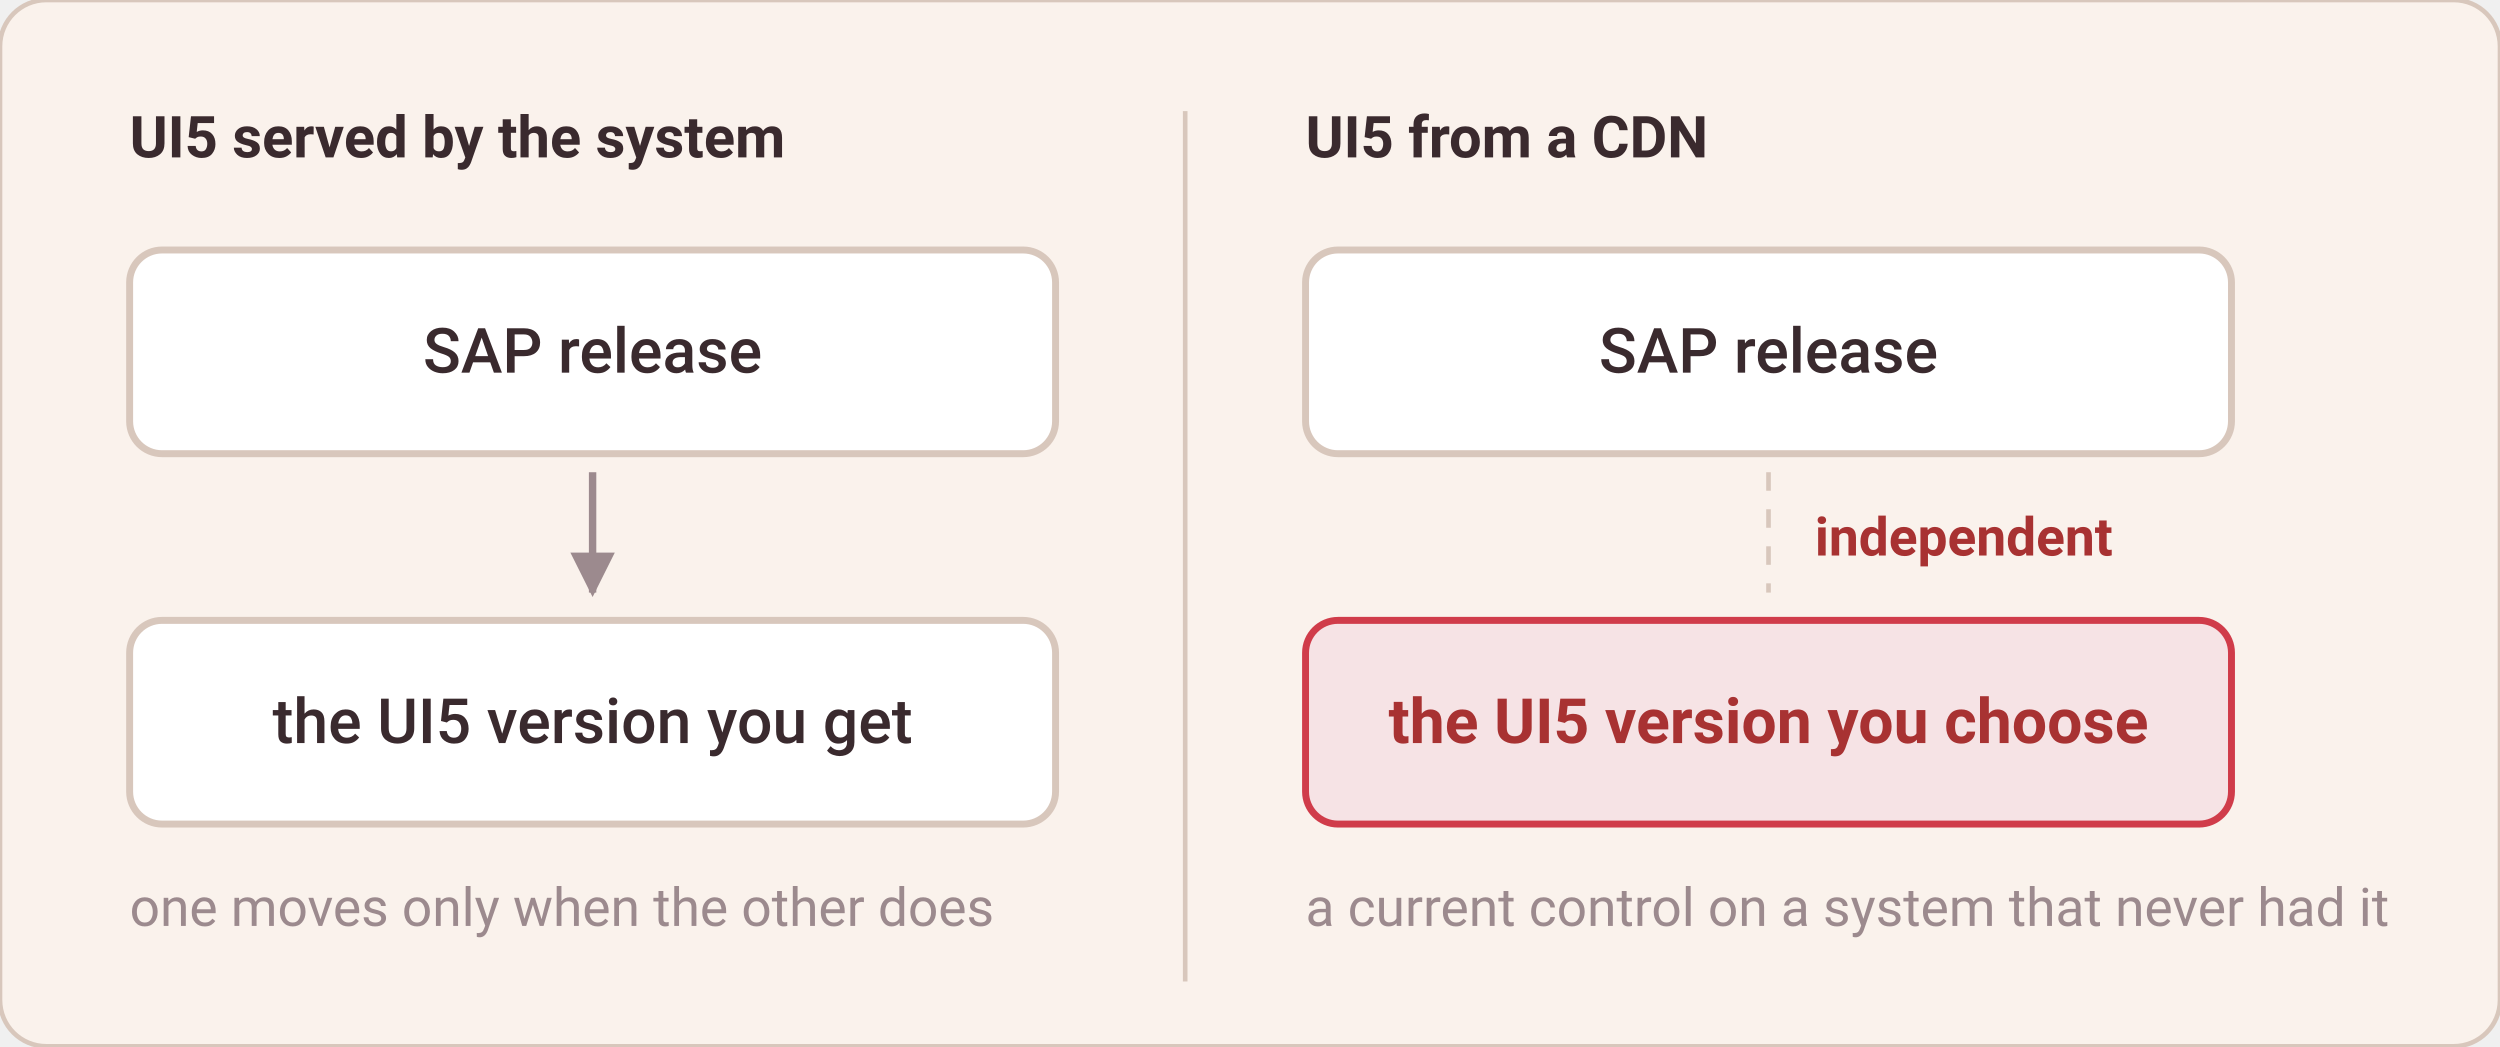
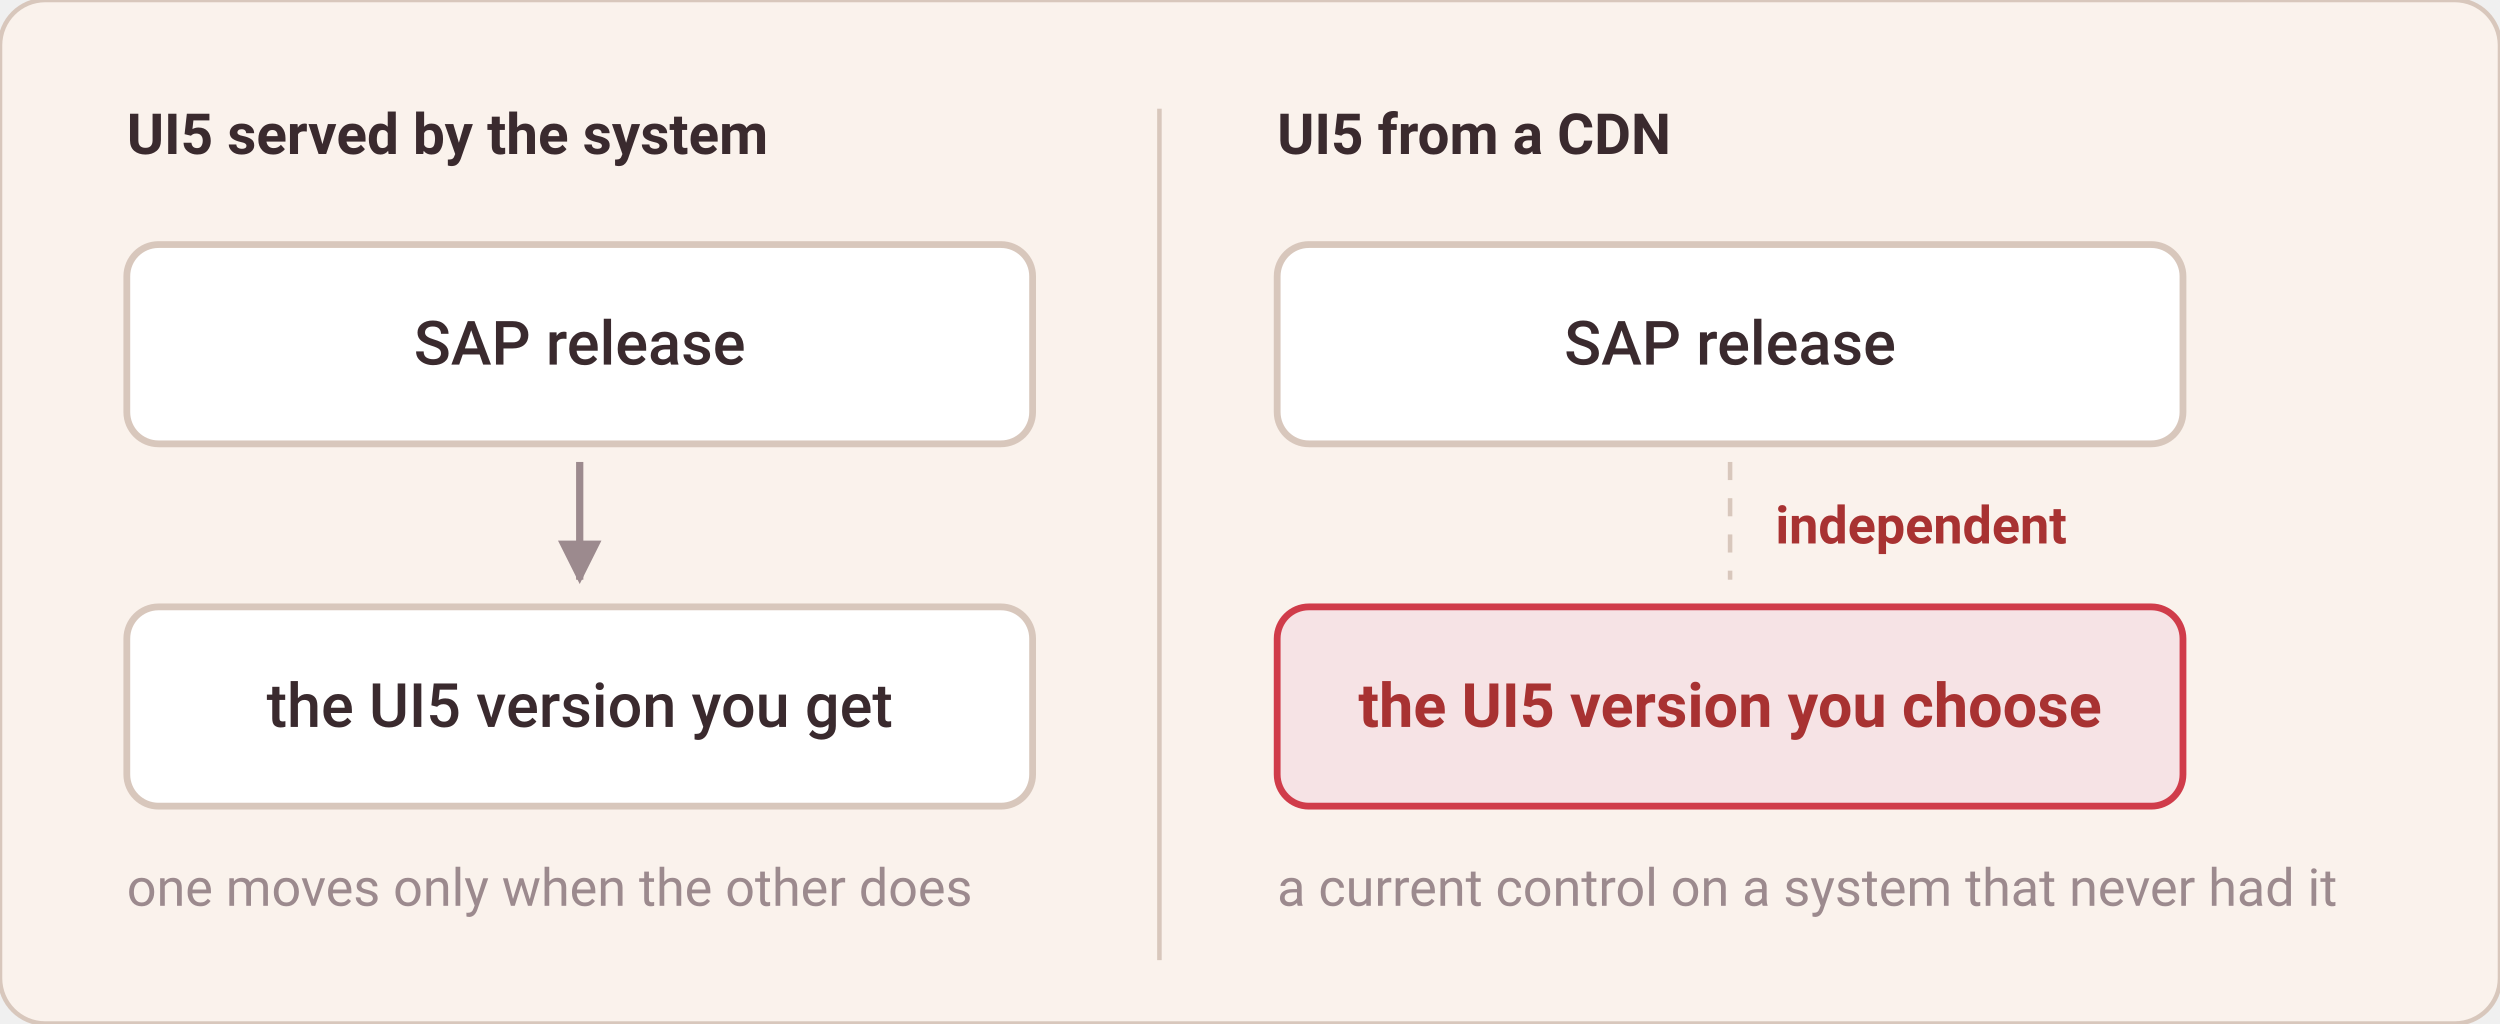
- <svg xmlns="http://www.w3.org/2000/svg" viewBox="0 0 540 226" width="540" height="226" role="img">
+ <svg xmlns="http://www.w3.org/2000/svg" viewBox="0 0 552 226" width="552" height="226" role="img">
  <style data-dark="">@media (prefers-color-scheme:dark){[fill="#FAF2EC"]{fill:#172033}[fill="#FFFFFF"]{fill:#0f1522}[fill="#3A2A2E"]{fill:#f1f4f9}[fill="#9C8A8E"]{fill:#9aa4b5}[fill="#F6E3E5"]{fill:#3a1d22}[fill="#D03C4A"]{fill:#f0606d}[fill="#A83232"]{fill:#ff8a95}[stroke="#D8C7BC"]{stroke:#34405a}[stroke="#9C8A8E"]{stroke:#6b778c}[stroke="#D03C4A"]{stroke:#f0606d}}</style>
  <defs>
    <marker id="am" viewBox="0 0 10 10" refX="9" refY="5" markerWidth="6" markerHeight="6" orient="auto">
      <path d="M0 0 L10 5 L0 10 z" fill="#9C8A8E" />
    </marker>
    <marker id="ar" viewBox="0 0 10 10" refX="9" refY="5" markerWidth="6" markerHeight="6" orient="auto">
      <path d="M0 0 L10 5 L0 10 z" fill="#D03C4A" />
    </marker>
  </defs>
-   <rect width="540" height="226" rx="10" fill="#FAF2EC" stroke="#D8C7BC" />
+   <rect width="552" height="226" rx="10" fill="#FAF2EC" stroke="#D8C7BC" />
  <text x="28" y="34" font-family="-apple-system,BlinkMacSystemFont,'Segoe UI',Roboto,'Helvetica Neue',Arial,sans-serif" font-size="12.5" fill="#3A2A2E" font-weight="700" text-anchor="start">UI5 served by the system</text>
  <rect x="28" y="54" width="200" height="44" rx="7" fill="#FFFFFF" stroke="#D8C7BC" stroke-width="1.5" />
  <text x="128.0" y="80.5" font-family="-apple-system,BlinkMacSystemFont,'Segoe UI',Roboto,'Helvetica Neue',Arial,sans-serif" font-size="13.5" font-weight="500" fill="#3A2A2E" text-anchor="middle">SAP release</text>
  <line x1="128" y1="102" x2="128" y2="128" stroke="#9C8A8E" stroke-width="1.6" marker-end="url(#am)" />
  <rect x="28" y="134" width="200" height="44" rx="7" fill="#FFFFFF" stroke="#D8C7BC" stroke-width="1.5" />
  <text x="128.0" y="160.5" font-family="-apple-system,BlinkMacSystemFont,'Segoe UI',Roboto,'Helvetica Neue',Arial,sans-serif" font-size="13.5" font-weight="500" fill="#3A2A2E" text-anchor="middle">the UI5 version you get</text>
  <text x="28" y="200" font-family="-apple-system,BlinkMacSystemFont,'Segoe UI',Roboto,'Helvetica Neue',Arial,sans-serif" font-size="11.5" fill="#9C8A8E" font-weight="400" text-anchor="start">one moves only when the other does</text>
  <line x1="256" y1="24" x2="256" y2="212" stroke="#D8C7BC" />
  <text x="282" y="34" font-family="-apple-system,BlinkMacSystemFont,'Segoe UI',Roboto,'Helvetica Neue',Arial,sans-serif" font-size="12.5" fill="#3A2A2E" font-weight="700" text-anchor="start">UI5 from a CDN</text>
  <rect x="282" y="54" width="200" height="44" rx="7" fill="#FFFFFF" stroke="#D8C7BC" stroke-width="1.5" />
  <text x="382.0" y="80.5" font-family="-apple-system,BlinkMacSystemFont,'Segoe UI',Roboto,'Helvetica Neue',Arial,sans-serif" font-size="13.5" font-weight="500" fill="#3A2A2E" text-anchor="middle">SAP release</text>
  <rect x="282" y="134" width="200" height="44" rx="7" fill="#F6E3E5" stroke="#D03C4A" stroke-width="1.5" />
  <text x="382.0" y="160.5" font-family="-apple-system,BlinkMacSystemFont,'Segoe UI',Roboto,'Helvetica Neue',Arial,sans-serif" font-size="13.5" font-weight="600" fill="#A83232" text-anchor="middle">the UI5 version you choose</text>
  <line x1="382" y1="102" x2="382" y2="128" stroke="#D8C7BC" stroke-dasharray="4 4" />
  <text x="392" y="120" font-family="-apple-system,BlinkMacSystemFont,'Segoe UI',Roboto,'Helvetica Neue',Arial,sans-serif" font-size="11.5" fill="#A83232" font-weight="600" text-anchor="start">independent</text>
  <text x="282" y="200" font-family="-apple-system,BlinkMacSystemFont,'Segoe UI',Roboto,'Helvetica Neue',Arial,sans-serif" font-size="11.5" fill="#9C8A8E" font-weight="400" text-anchor="start">a current control on a system that never had it</text>
</svg>
